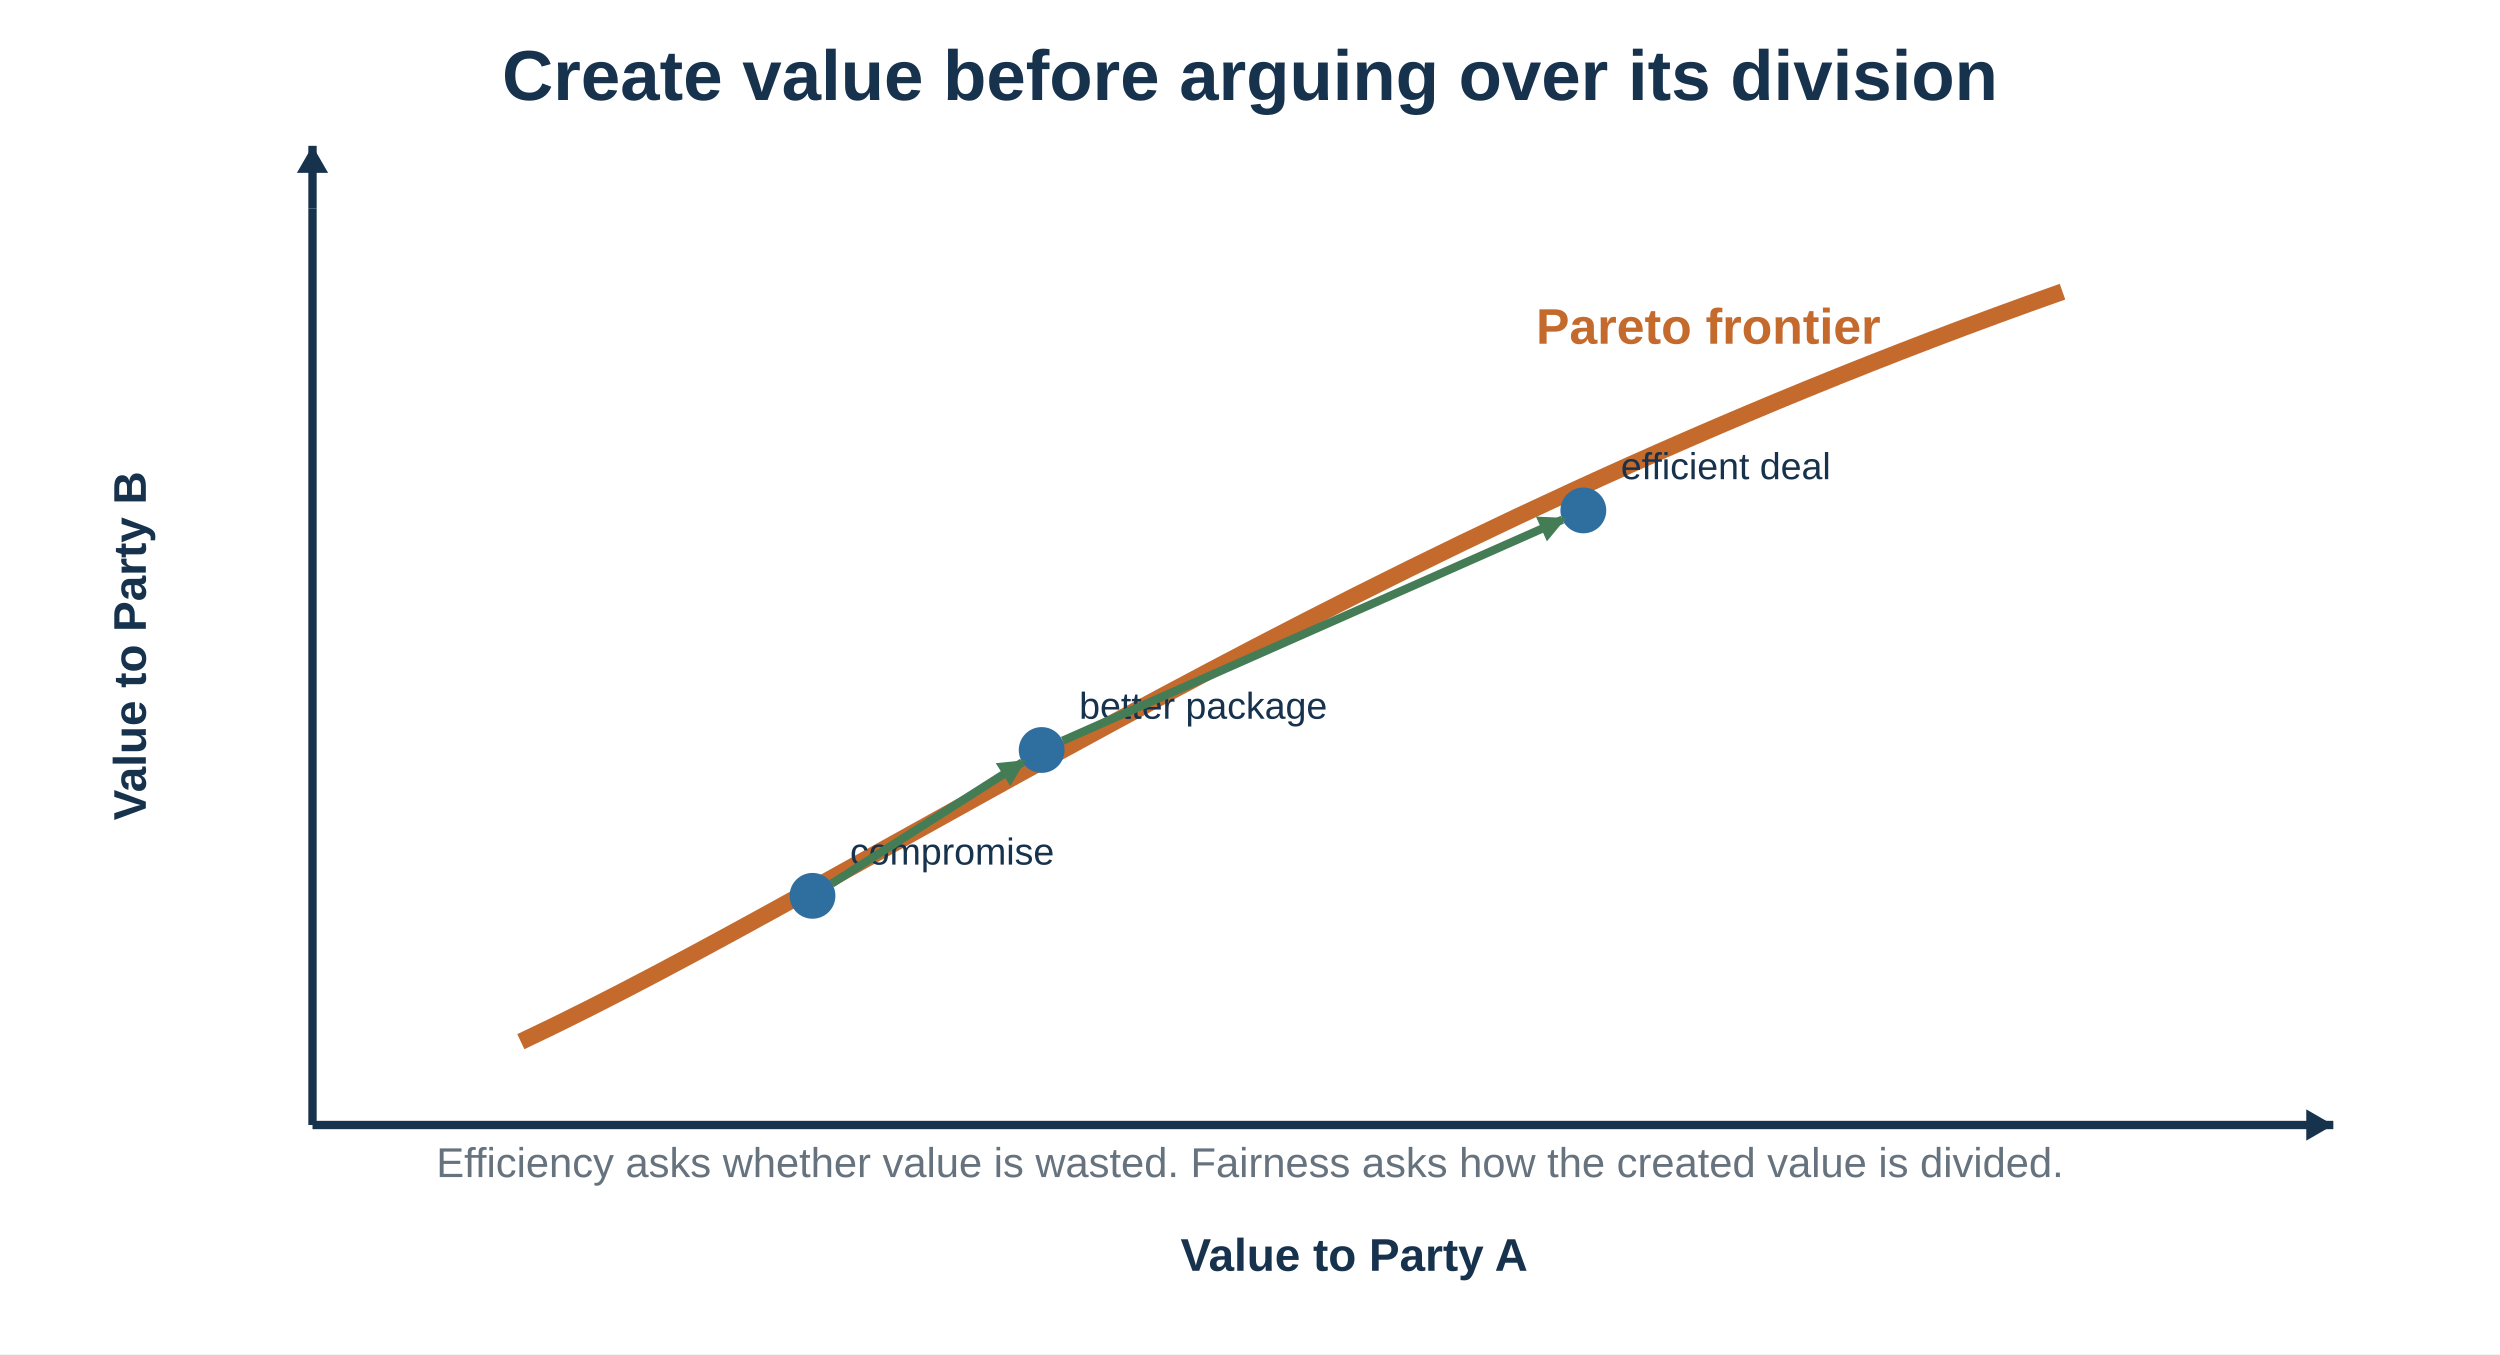
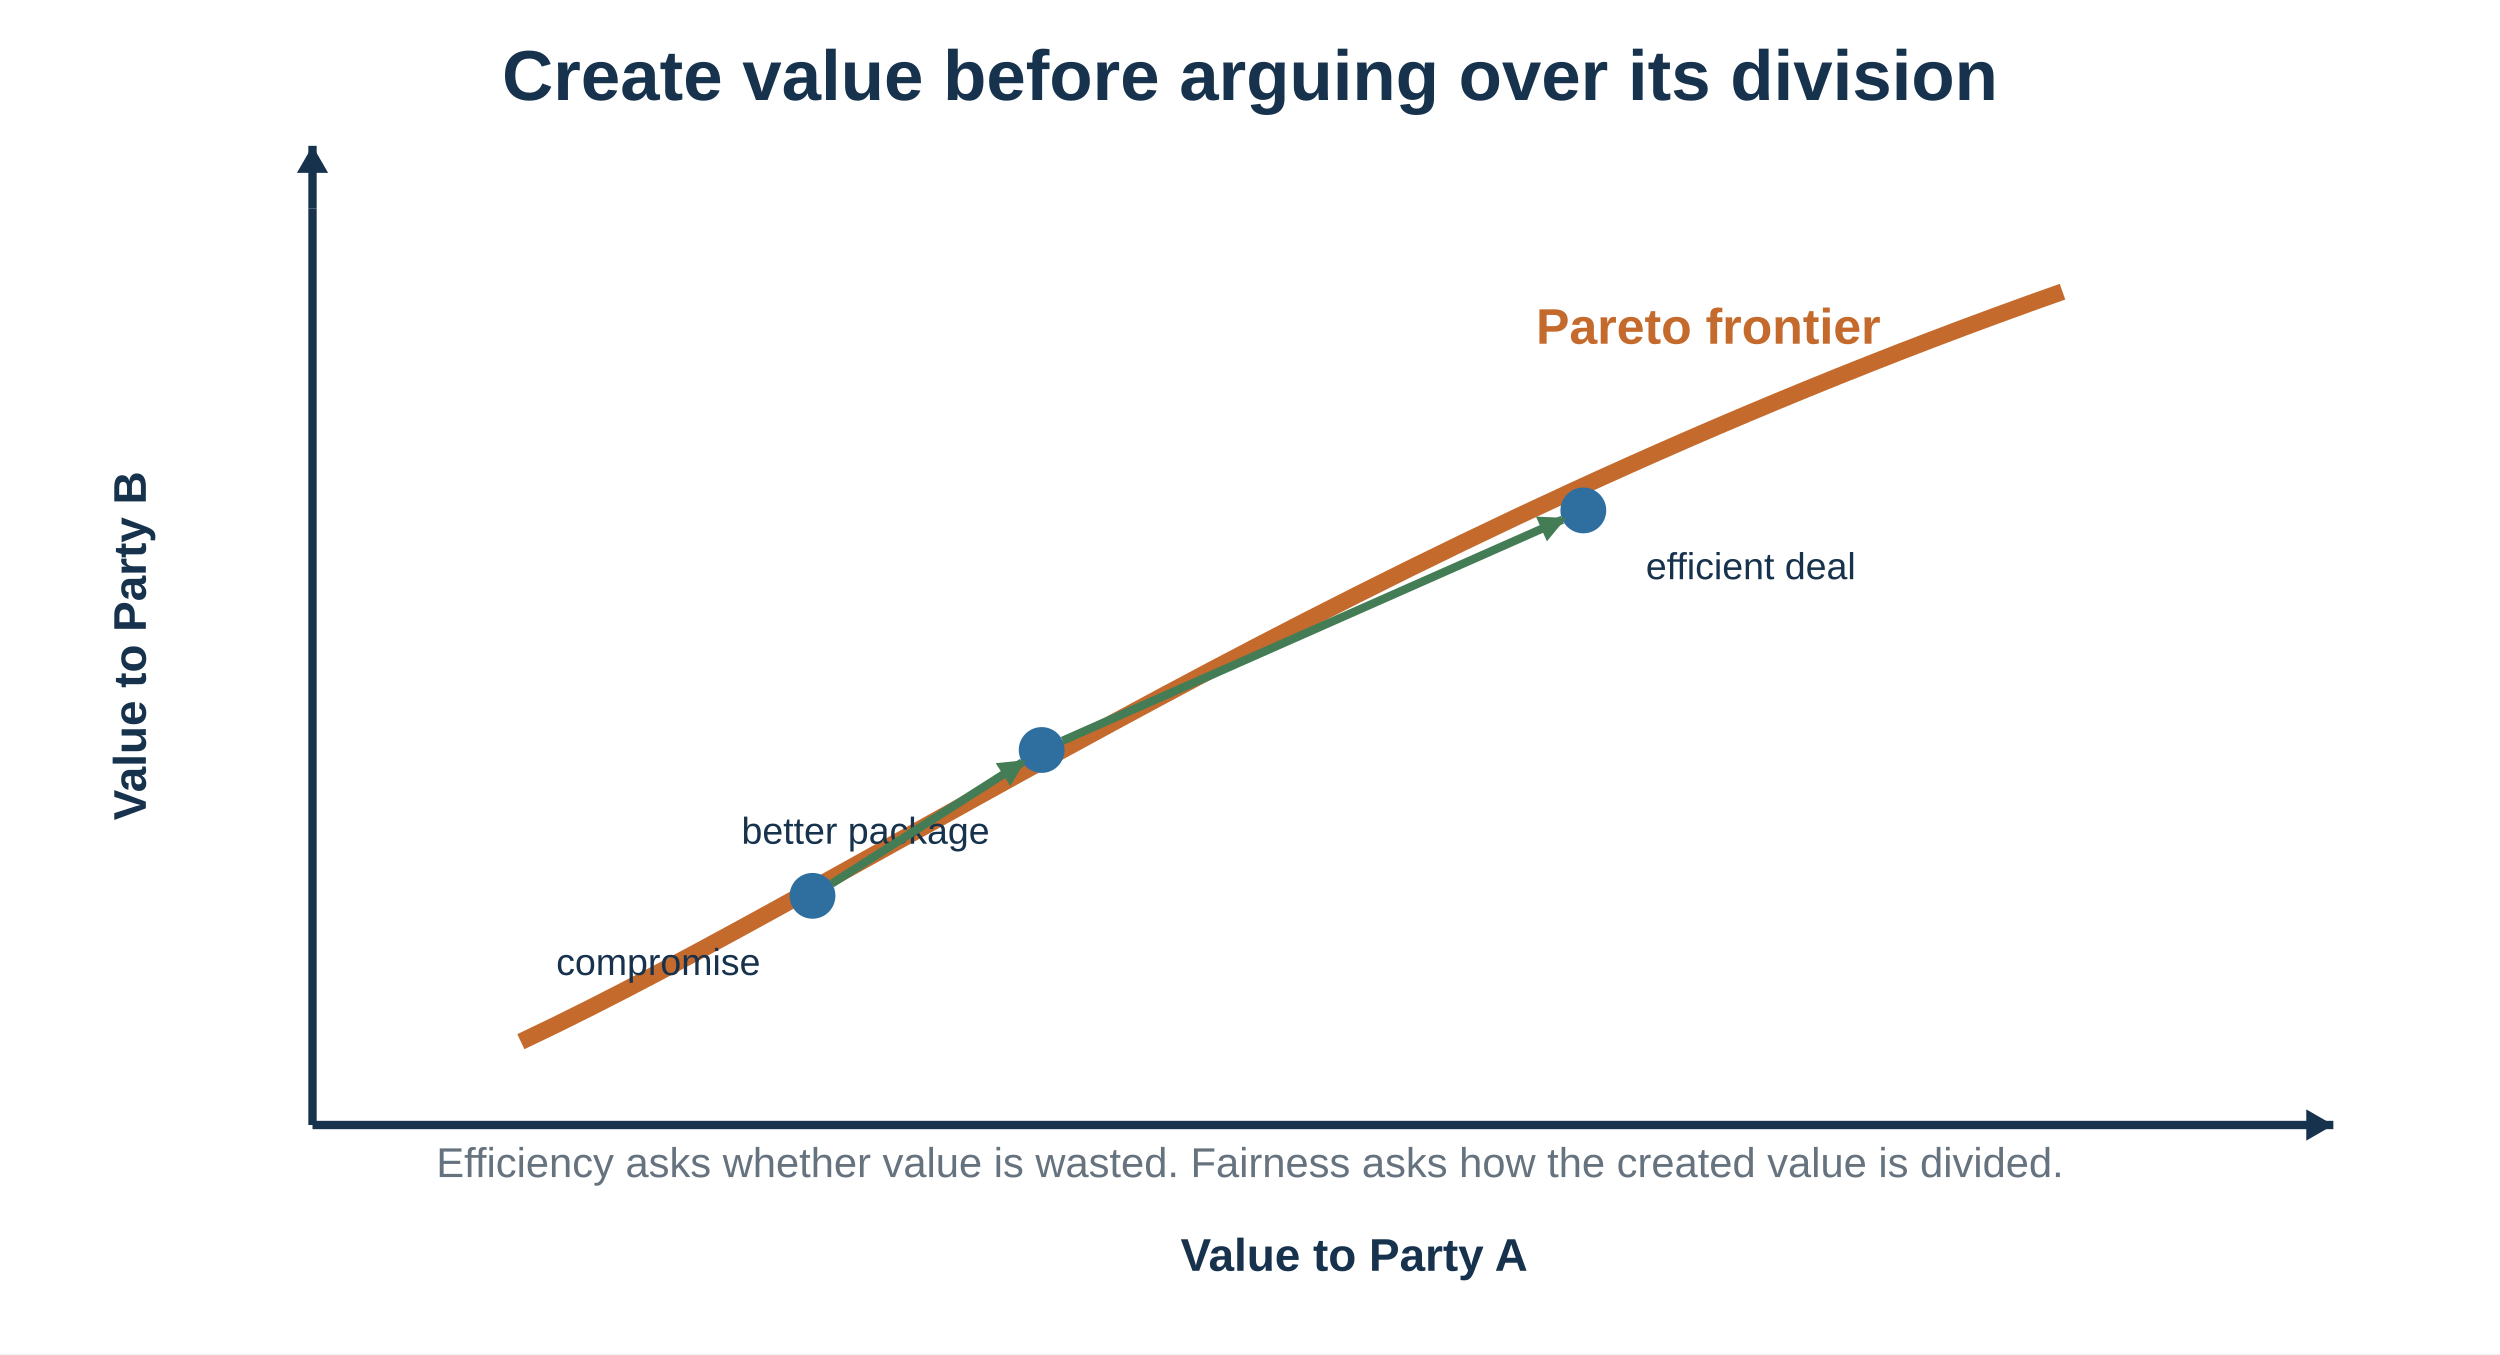
<svg xmlns="http://www.w3.org/2000/svg" baseProfile="full" height="650" version="1.1" viewBox="0 0 1200 650" width="1200">
  <defs>
    <marker id="green-arrow" markerWidth="13" markerHeight="13" refX="11" refY="6.5" orient="auto" markerUnits="userSpaceOnUse">
      <path d="M0 0 L13 6.5 L0 13 Z" fill="#447c55" />
    </marker>
  </defs>
  <rect fill="white" height="650" width="1200" x="0" y="0" />
  <text fill="#17324d" font-family="Arial, sans-serif" font-size="34" font-weight="bold" text-anchor="middle" x="600" y="48">Create value before arguing over its division</text>
  <line stroke="#17324d" stroke-width="4" x1="150" x2="1080" y1="540" y2="540" />
  <line stroke="#17324d" stroke-width="4" x1="150" x2="150" y1="540" y2="100" />
  <line stroke="#17324d" stroke-width="4" x1="1080" x2="1120" y1="540" y2="540" />
  <polygon fill="#17324d" points="1120,540 1107.01,547.5 1107.01,532.5" />
  <line stroke="#17324d" stroke-width="4" x1="150" x2="150" y1="100" y2="70" />
  <polygon fill="#17324d" points="150,70 157.5,82.99 142.5,82.99" />
  <text fill="#17324d" font-family="Arial, sans-serif" font-size="22" font-weight="bold" text-anchor="middle" x="650" y="610">Value to Party A</text>
  <text fill="#17324d" font-family="Arial, sans-serif" font-size="22" font-weight="bold" text-anchor="middle" x="70" y="310" transform="rotate(-90 70 310)">Value to Party B</text>
  <path d="M 250 500 C 420 420, 650 260, 990 140" fill="none" stroke="#c56a2d" stroke-width="8" />
  <text fill="#c56a2d" font-family="Arial, sans-serif" font-size="24" font-weight="bold" text-anchor="middle" x="820" y="165">Pareto frontier</text>
  <circle cx="390" cy="430" fill="#2f6f9f" r="11" />
-   <text fill="#17324d" font-family="Arial, sans-serif" font-size="18" font-weight="normal" text-anchor="start" x="408" y="415">compromise</text>
+   <text fill="#17324d" font-family="Arial, sans-serif" font-size="18" font-weight="normal" text-anchor="end" x="365" y="468">compromise</text>
  <circle cx="500" cy="360" fill="#2f6f9f" r="11" />
-   <text fill="#17324d" font-family="Arial, sans-serif" font-size="18" font-weight="normal" text-anchor="start" x="518" y="345">better package</text>
+   <text fill="#17324d" font-family="Arial, sans-serif" font-size="18" font-weight="normal" text-anchor="end" x="475" y="405">better package</text>
  <circle cx="760" cy="245" fill="#2f6f9f" r="11" />
-   <text fill="#17324d" font-family="Arial, sans-serif" font-size="18" font-weight="normal" text-anchor="start" x="778" y="230">efficient deal</text>
+   <text fill="#17324d" font-family="Arial, sans-serif" font-size="18" font-weight="normal" text-anchor="start" x="790" y="278">efficient deal</text>
  <line stroke="#447c55" stroke-width="4" x1="399.28" x2="490.72" y1="424.09" y2="365.91" marker-end="url(#green-arrow)" />
  <line stroke="#447c55" stroke-width="4" x1="510.06" x2="749.94" y1="355.55" y2="249.45" marker-end="url(#green-arrow)" />
  <text fill="#66737f" font-family="Arial, sans-serif" font-size="20" font-weight="normal" text-anchor="middle" x="600" y="565">Efficiency asks whether value is wasted. Fairness asks how the created value is divided.</text>
</svg>
